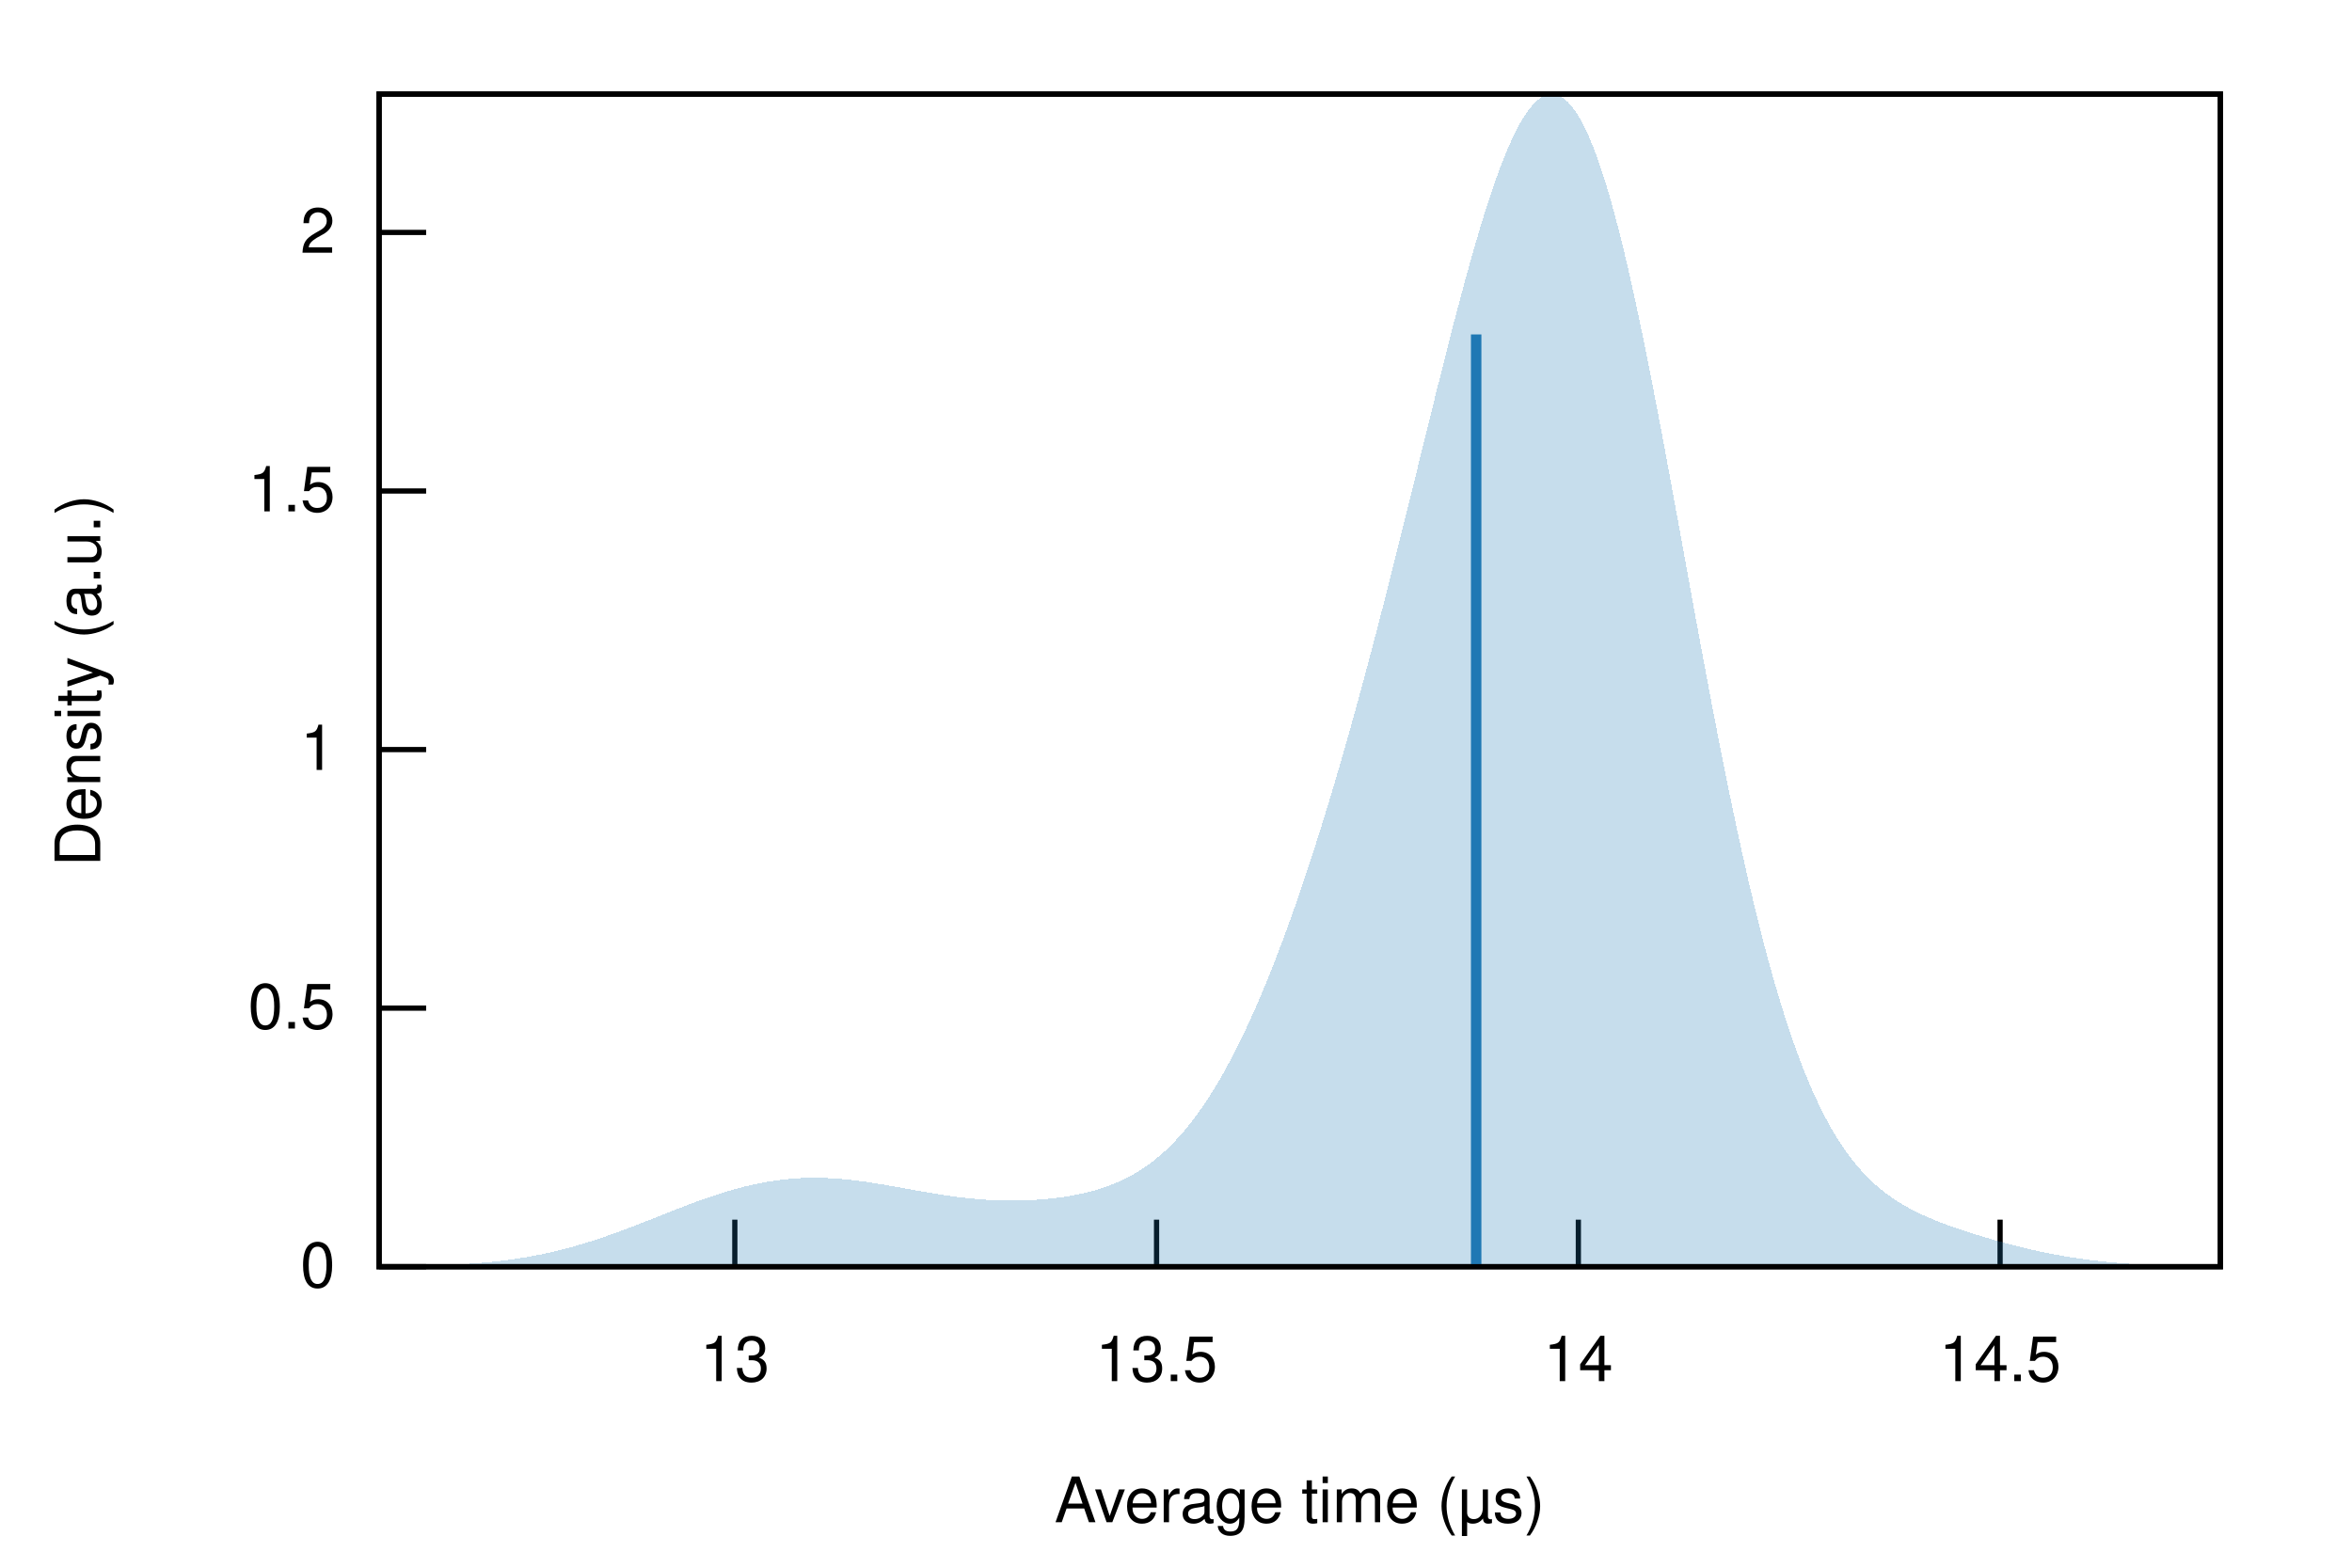
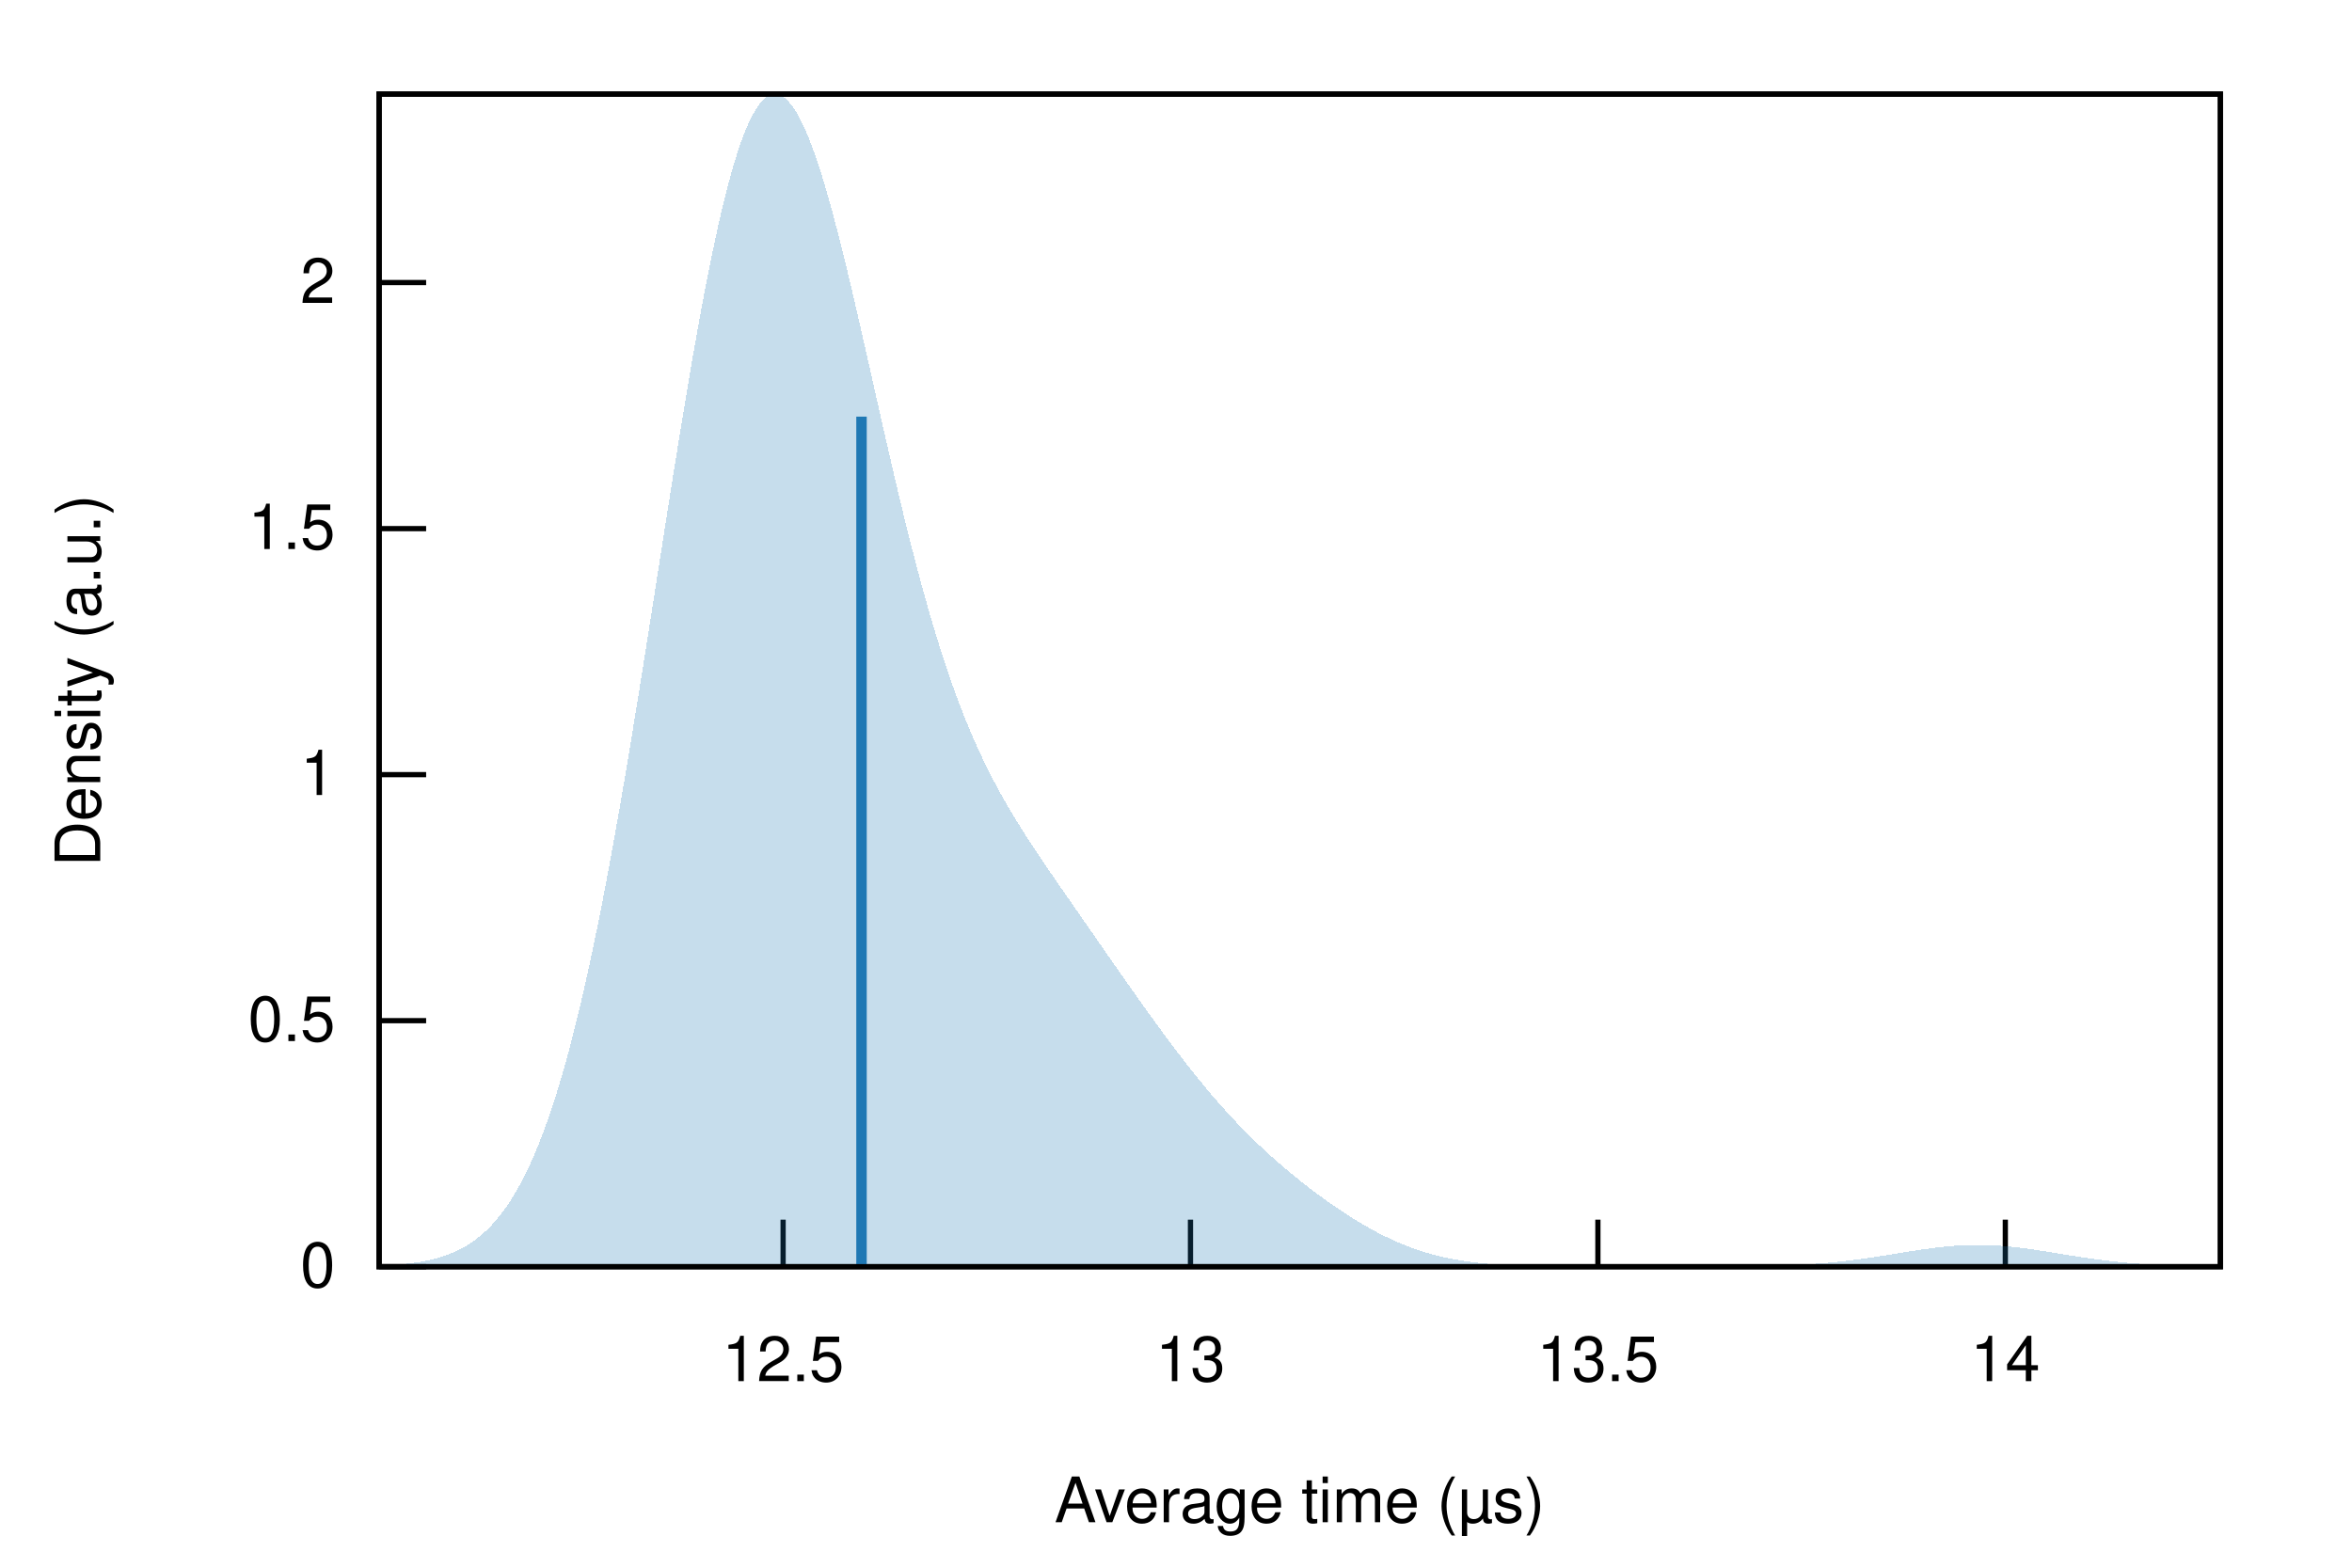
<svg xmlns="http://www.w3.org/2000/svg" xmlns:xlink="http://www.w3.org/1999/xlink" viewBox="0 0 450 300">
  <g id="gnuplot_canvas">
    <rect x="0" y="0" width="450" height="300" fill="none" />
    <defs>
      <circle id="gpDot" r="0.5" stroke-width="0.5" stroke="currentColor" />
      <path id="gpPt0" stroke-width="0.222" stroke="currentColor" d="M-1,0 h2 M0,-1 v2" />
      <path id="gpPt1" stroke-width="0.222" stroke="currentColor" d="M-1,-1 L1,1 M1,-1 L-1,1" />
      <path id="gpPt2" stroke-width="0.222" stroke="currentColor" d="M-1,0 L1,0 M0,-1 L0,1 M-1,-1 L1,1 M-1,1 L1,-1" />
      <rect id="gpPt3" stroke-width="0.222" stroke="currentColor" x="-1" y="-1" width="2" height="2" />
      <rect id="gpPt4" stroke-width="0.222" stroke="currentColor" fill="currentColor" x="-1" y="-1" width="2" height="2" />
      <circle id="gpPt5" stroke-width="0.222" stroke="currentColor" cx="0" cy="0" r="1" />
      <use xlink:href="#gpPt5" id="gpPt6" fill="currentColor" stroke="none" />
      <path id="gpPt7" stroke-width="0.222" stroke="currentColor" d="M0,-1.33 L-1.33,0.67 L1.33,0.67 z" />
      <use xlink:href="#gpPt7" id="gpPt8" fill="currentColor" stroke="none" />
      <use xlink:href="#gpPt7" id="gpPt9" stroke="currentColor" transform="rotate(180)" />
      <use xlink:href="#gpPt9" id="gpPt10" fill="currentColor" stroke="none" />
      <use xlink:href="#gpPt3" id="gpPt11" stroke="currentColor" transform="rotate(45)" />
      <use xlink:href="#gpPt11" id="gpPt12" fill="currentColor" stroke="none" />
      <path id="gpPt13" stroke-width="0.222" stroke="currentColor" d="M0,1.330 L1.265,0.411 L0.782,-1.067 L-0.782,-1.076 L-1.265,0.411 z" />
      <use xlink:href="#gpPt13" id="gpPt14" fill="currentColor" stroke="none" />
      <filter id="textbox" filterUnits="objectBoundingBox" x="0" y="0" height="1" width="1">
        <feFlood flood-color="white" flood-opacity="1" result="bgnd" />
        <feComposite in="SourceGraphic" in2="bgnd" operator="atop" />
      </filter>
      <filter id="greybox" filterUnits="objectBoundingBox" x="0" y="0" height="1" width="1">
        <feFlood flood-color="lightgrey" flood-opacity="1" result="grey" />
        <feComposite in="SourceGraphic" in2="grey" operator="atop" />
      </filter>
    </defs>
    <g fill="none" color="white" stroke="currentColor" stroke-width="1.00" stroke-linecap="butt" stroke-linejoin="miter">
</g>
    <g fill="none" color="black" stroke="currentColor" stroke-width="1.00" stroke-linecap="butt" stroke-linejoin="miter">
      <path stroke="black" d="M72.53,242.40 L81.53,242.40  " />
      <g transform="translate(64.14,246.30)" stroke="none" fill="black" font-family="Helvetica" font-size="12.00" text-anchor="end">
        <text>
          <tspan font-family="Helvetica"> 0</tspan>
        </text>
      </g>
    </g>
    <g fill="none" color="black" stroke="currentColor" stroke-width="1.00" stroke-linecap="butt" stroke-linejoin="miter">
-       <path stroke="black" d="M72.53,192.92 L81.53,192.92  " />
-       <g transform="translate(64.14,196.82)" stroke="none" fill="black" font-family="Helvetica" font-size="12.00" text-anchor="end">
+       <path stroke="black" d="M72.53,195.32 L81.53,195.32  " />
+       <g transform="translate(64.14,199.22)" stroke="none" fill="black" font-family="Helvetica" font-size="12.00" text-anchor="end">
        <text>
          <tspan font-family="Helvetica"> 0.5</tspan>
        </text>
      </g>
    </g>
    <g fill="none" color="black" stroke="currentColor" stroke-width="1.00" stroke-linecap="butt" stroke-linejoin="miter">
-       <path stroke="black" d="M72.53,143.44 L81.53,143.44  " />
-       <g transform="translate(64.14,147.34)" stroke="none" fill="black" font-family="Helvetica" font-size="12.00" text-anchor="end">
+       <path stroke="black" d="M72.53,148.24 L81.53,148.24  " />
+       <g transform="translate(64.14,152.14)" stroke="none" fill="black" font-family="Helvetica" font-size="12.00" text-anchor="end">
        <text>
          <tspan font-family="Helvetica"> 1</tspan>
        </text>
      </g>
    </g>
    <g fill="none" color="black" stroke="currentColor" stroke-width="1.00" stroke-linecap="butt" stroke-linejoin="miter">
-       <path stroke="black" d="M72.53,93.96 L81.53,93.96  " />
-       <g transform="translate(64.14,97.86)" stroke="none" fill="black" font-family="Helvetica" font-size="12.00" text-anchor="end">
+       <path stroke="black" d="M72.53,101.16 L81.53,101.16  " />
+       <g transform="translate(64.14,105.06)" stroke="none" fill="black" font-family="Helvetica" font-size="12.00" text-anchor="end">
        <text>
          <tspan font-family="Helvetica"> 1.5</tspan>
        </text>
      </g>
    </g>
    <g fill="none" color="black" stroke="currentColor" stroke-width="1.00" stroke-linecap="butt" stroke-linejoin="miter">
-       <path stroke="black" d="M72.53,44.48 L81.53,44.48  " />
-       <g transform="translate(64.14,48.38)" stroke="none" fill="black" font-family="Helvetica" font-size="12.00" text-anchor="end">
+       <path stroke="black" d="M72.53,54.07 L81.53,54.07  " />
+       <g transform="translate(64.14,57.97)" stroke="none" fill="black" font-family="Helvetica" font-size="12.00" text-anchor="end">
        <text>
          <tspan font-family="Helvetica"> 2</tspan>
        </text>
      </g>
    </g>
    <g fill="none" color="black" stroke="currentColor" stroke-width="1.00" stroke-linecap="butt" stroke-linejoin="miter">
-       <path stroke="black" d="M140.59,242.40 L140.59,233.40  " />
-       <g transform="translate(140.59,264.30)" stroke="none" fill="black" font-family="Helvetica" font-size="12.00" text-anchor="middle">
+       <path stroke="black" d="M149.83,242.40 L149.83,233.40  " />
+       <g transform="translate(149.83,264.30)" stroke="none" fill="black" font-family="Helvetica" font-size="12.00" text-anchor="middle">
+         <text>
+           <tspan font-family="Helvetica"> 12.5</tspan>
+         </text>
+       </g>
+     </g>
+     <g fill="none" color="black" stroke="currentColor" stroke-width="1.00" stroke-linecap="butt" stroke-linejoin="miter">
+       <path stroke="black" d="M227.77,242.40 L227.77,233.40  " />
+       <g transform="translate(227.77,264.30)" stroke="none" fill="black" font-family="Helvetica" font-size="12.00" text-anchor="middle">
        <text>
          <tspan font-family="Helvetica"> 13</tspan>
        </text>
      </g>
    </g>
    <g fill="none" color="black" stroke="currentColor" stroke-width="1.00" stroke-linecap="butt" stroke-linejoin="miter">
-       <path stroke="black" d="M221.28,242.40 L221.28,233.40  " />
-       <g transform="translate(221.28,264.30)" stroke="none" fill="black" font-family="Helvetica" font-size="12.00" text-anchor="middle">
+       <path stroke="black" d="M305.72,242.40 L305.72,233.40  " />
+       <g transform="translate(305.72,264.30)" stroke="none" fill="black" font-family="Helvetica" font-size="12.00" text-anchor="middle">
        <text>
          <tspan font-family="Helvetica"> 13.5</tspan>
        </text>
      </g>
    </g>
    <g fill="none" color="black" stroke="currentColor" stroke-width="1.00" stroke-linecap="butt" stroke-linejoin="miter">
-       <path stroke="black" d="M301.98,242.40 L301.98,233.40  " />
-       <g transform="translate(301.98,264.30)" stroke="none" fill="black" font-family="Helvetica" font-size="12.00" text-anchor="middle">
+       <path stroke="black" d="M383.67,242.40 L383.67,233.40  " />
+       <g transform="translate(383.67,264.30)" stroke="none" fill="black" font-family="Helvetica" font-size="12.00" text-anchor="middle">
        <text>
          <tspan font-family="Helvetica"> 14</tspan>
-         </text>
-       </g>
-     </g>
-     <g fill="none" color="black" stroke="currentColor" stroke-width="1.00" stroke-linecap="butt" stroke-linejoin="miter">
-       <path stroke="black" d="M382.67,242.40 L382.67,233.40  " />
-       <g transform="translate(382.67,264.30)" stroke="none" fill="black" font-family="Helvetica" font-size="12.00" text-anchor="middle">
-         <text>
-           <tspan font-family="Helvetica"> 14.5</tspan>
        </text>
      </g>
    </g>
    <g fill="none" color="black" stroke="currentColor" stroke-width="1.00" stroke-linecap="butt" stroke-linejoin="miter">
</g>
    <g fill="none" color="black" stroke="currentColor" stroke-width="1.00" stroke-linecap="butt" stroke-linejoin="miter">
      <path stroke="black" d="M72.53,18.01 L72.53,242.40 L424.82,242.40 L424.82,18.01 L72.53,18.01 Z  " />
    </g>
    <g fill="none" color="black" stroke="currentColor" stroke-width="1.00" stroke-linecap="butt" stroke-linejoin="miter">
</g>
    <g id="gnuplot_plot_1">
      <g fill="none" color="black" stroke="currentColor" stroke-width="1.00" stroke-linecap="butt" stroke-linejoin="miter">
        <g stroke="none" shape-rendering="crispEdges">
-           <polygon fill="rgb( 31, 120, 180)" fill-opacity="0.25" points="72.53,242.35 73.24,242.35 73.94,242.34 74.65,242.33 75.35,242.33 76.06,242.32 76.77,242.31 77.47,242.30 78.18,242.28 78.88,242.27 79.59,242.26 80.30,242.24 81.00,242.22 81.71,242.21 82.41,242.18 83.12,242.16 83.83,242.14 84.53,242.11 85.24,242.08 85.94,242.05 86.65,242.02 87.36,241.98 88.06,241.94 88.77,241.90 89.47,241.85 90.18,241.81 90.89,241.75 91.59,241.70 92.30,241.64 93.00,241.57 93.71,241.51 94.42,241.43 95.12,241.36 95.83,241.27 96.53,241.19 97.24,241.10 97.95,241.00 98.65,240.90 99.36,240.79 100.06,240.68 100.77,240.56 101.48,240.44 102.18,240.31 102.89,240.17 103.59,240.03 104.30,239.88 105.01,239.73 105.71,239.57 106.42,239.40 107.12,239.23 107.83,239.05 108.54,238.86 109.24,238.67 109.95,238.48 110.65,238.27 111.36,238.06 112.07,237.85 112.77,237.63 113.48,237.41 114.18,237.17 114.89,236.94 115.60,236.70 116.30,236.45 117.01,236.20 117.71,235.95 118.42,235.69 119.13,235.43 119.83,235.17 120.54,234.90 121.24,234.63 121.95,234.35 122.66,234.08 123.36,233.80 124.07,233.53 124.77,233.25 125.48,232.97 126.19,232.69 126.89,232.41 127.60,232.13 128.30,231.85 129.01,231.57 129.72,231.30 130.42,231.03 131.13,230.76 131.83,230.49 132.54,230.22 133.25,229.96 133.95,229.71 134.66,229.46 135.36,229.21 136.07,228.97 136.78,228.73 137.48,228.50 138.19,228.28 138.89,228.06 139.60,227.85 140.31,227.65 141.01,227.45 141.72,227.26 142.42,227.08 143.13,226.91 143.84,226.75 144.54,226.59 145.25,226.45 145.95,226.31 146.66,226.18 147.37,226.07 148.07,225.96 148.78,225.86 149.48,225.77 150.19,225.69 150.90,225.62 151.60,225.56 152.31,225.51 153.01,225.46 153.72,225.43 154.43,225.41 155.13,225.40 155.84,225.39 156.54,225.40 157.25,225.41 157.96,225.43 158.66,225.46 159.37,225.50 160.07,225.55 160.78,225.60 161.48,225.66 162.19,225.73 162.90,225.81 163.60,225.89 164.31,225.98 165.01,226.07 165.72,226.17 166.43,226.28 167.13,226.38 167.84,226.50 168.54,226.61 169.25,226.73 169.96,226.85 170.66,226.98 171.37,227.10 172.07,227.23 172.78,227.36 173.49,227.48 174.19,227.61 174.90,227.74 175.60,227.87 176.31,227.99 177.02,228.11 177.72,228.24 178.43,228.35 179.13,228.47 179.84,228.58 180.55,228.69 181.25,228.79 181.96,228.90 182.66,228.99 183.37,229.08 184.08,229.17 184.78,229.25 185.49,229.32 186.19,229.39 186.90,229.45 187.61,229.51 188.31,229.56 189.02,229.61 189.72,229.65 190.43,229.68 191.14,229.70 191.84,229.72 192.55,229.74 193.25,229.74 193.96,229.74 194.67,229.73 195.37,229.72 196.08,229.70 196.78,229.67 197.49,229.64 198.20,229.60 198.90,229.55 199.61,229.49 200.31,229.43 201.02,229.36 201.73,229.28 202.43,229.20 203.14,229.10 203.84,229.00 204.55,228.88 205.26,228.76 205.96,228.62 206.67,228.48 207.37,228.32 208.08,228.15 208.79,227.97 209.49,227.78 210.20,227.57 210.90,227.34 211.61,227.10 212.32,226.84 213.02,226.57 213.73,226.27 214.43,225.96 215.14,225.62 215.85,225.26 216.55,224.88 217.26,224.48 217.96,224.05 218.67,223.59 219.38,223.11 220.08,222.60 220.79,222.06 221.49,221.48 222.20,220.88 222.91,220.25 223.61,219.58 224.32,218.88 225.02,218.14 225.73,217.37 226.44,216.56 227.14,215.71 227.85,214.83 228.55,213.91 229.26,212.95 229.97,211.95 230.67,210.91 231.38,209.83 232.08,208.71 232.79,207.55 233.50,206.34 234.20,205.10 234.91,203.82 235.61,202.49 236.32,201.13 237.03,199.72 237.73,198.28 238.44,196.79 239.14,195.26 239.85,193.69 240.56,192.08 241.26,190.44 241.97,188.75 242.67,187.02 243.38,185.26 244.09,183.46 244.79,181.61 245.50,179.74 246.20,177.82 246.91,175.87 247.62,173.88 248.32,171.85 249.03,169.79 249.73,167.70 250.44,165.56 251.15,163.40 251.85,161.20 252.56,158.96 253.26,156.69 253.97,154.39 254.68,152.05 255.38,149.69 256.09,147.29 256.79,144.85 257.50,142.39 258.21,139.90 258.91,137.37 259.62,134.82 260.32,132.24 261.03,129.63 261.74,126.99 262.44,124.33 263.15,121.64 263.85,118.93 264.56,116.19 265.27,113.43 265.97,110.65 266.68,107.86 267.38,105.04 268.09,102.21 268.80,99.37 269.50,96.52 270.21,93.66 270.91,90.79 271.62,87.92 272.33,85.05 273.03,82.18 273.74,79.32 274.44,76.47 275.15,73.63 275.86,70.81 276.56,68.01 277.27,65.24 277.97,62.49 278.68,59.78 279.39,57.11 280.09,54.48 280.80,51.90 281.50,49.37 282.21,46.90 282.92,44.50 283.62,42.17 284.33,39.91 285.03,37.73 285.74,35.64 286.45,33.64 287.15,31.73 287.86,29.93 288.56,28.23 289.27,26.65 289.98,25.19 290.68,23.85 291.39,22.63 292.09,21.55 292.80,20.61 293.51,19.80 294.21,19.14 294.92,18.63 295.62,18.27 296.33,18.06 297.04,18.01 297.74,18.12 298.45,18.39 299.15,18.82 299.86,19.41 300.57,20.16 301.27,21.08 301.98,22.16 302.68,23.40 303.39,24.80 304.10,26.36 304.80,28.08 305.51,29.95 306.21,31.96 306.92,34.13 307.63,36.44 308.33,38.88 309.04,41.46 309.74,44.16 310.45,46.99 311.16,49.94 311.86,52.99 312.57,56.15 313.27,59.41 313.98,62.76 314.69,66.19 315.39,69.70 316.10,73.28 316.80,76.92 317.51,80.62 318.22,84.36 318.92,88.15 319.63,91.96 320.33,95.80 321.04,99.67 321.75,103.54 322.45,107.41 323.16,111.29 323.86,115.15 324.57,119.00 325.28,122.83 325.98,126.63 326.69,130.39 327.39,134.12 328.10,137.80 328.81,141.44 329.51,145.01 330.22,148.54 330.92,151.99 331.63,155.39 332.34,158.71 333.04,161.96 333.75,165.14 334.45,168.24 335.16,171.25 335.87,174.19 336.57,177.04 337.28,179.81 337.98,182.50 338.69,185.09 339.39,187.60 340.10,190.02 340.81,192.36 341.51,194.61 342.22,196.77 342.92,198.85 343.63,200.85 344.34,202.76 345.04,204.59 345.75,206.33 346.45,208.00 347.16,209.60 347.87,211.11 348.57,212.56 349.28,213.93 349.98,215.23 350.69,216.47 351.40,217.64 352.10,218.75 352.81,219.81 353.51,220.80 354.22,221.74 354.93,222.63 355.63,223.47 356.34,224.26 357.04,225.01 357.75,225.71 358.46,226.38 359.16,227.01 359.87,227.60 360.57,228.16 361.28,228.69 361.99,229.19 362.69,229.66 363.40,230.11 364.10,230.54 364.81,230.94 365.52,231.33 366.22,231.69 366.93,232.04 367.63,232.38 368.34,232.70 369.05,233.01 369.75,233.31 370.46,233.60 371.16,233.88 371.87,234.15 372.58,234.41 373.28,234.67 373.99,234.92 374.69,235.16 375.40,235.40 376.11,235.63 376.81,235.86 377.52,236.08 378.22,236.30 378.93,236.52 379.64,236.73 380.34,236.94 381.05,237.15 381.75,237.35 382.46,237.55 383.17,237.74 383.87,237.93 384.58,238.12 385.28,238.30 385.99,238.48 386.70,238.66 387.40,238.83 388.11,238.99 388.81,239.16 389.52,239.32 390.23,239.47 390.93,239.62 391.64,239.77 392.34,239.91 393.05,240.04 393.76,240.17 394.46,240.30 395.17,240.42 395.87,240.54 396.58,240.65 397.29,240.76 397.99,240.86 398.70,240.96 399.40,241.06 400.11,241.15 400.82,241.23 401.52,241.31 402.23,241.39 402.93,241.46 403.64,241.53 404.35,241.59 405.05,241.66 405.76,241.71 406.46,241.77 407.17,241.82 407.88,241.86 408.58,241.91 409.29,241.95 409.99,241.99 410.70,242.02 411.41,242.06 412.11,242.09 412.82,242.11 413.52,242.14 414.23,242.16 414.94,242.19 415.64,242.21 416.35,242.23 417.05,242.24 417.76,242.26 418.47,242.27 419.17,242.29 419.88,242.30 420.58,242.31 421.29,242.32 422.00,242.33 422.70,242.33 423.41,242.34 424.11,242.35 424.82,242.35 424.82,242.40 424.11,242.40 423.41,242.40 422.70,242.40 422.00,242.40 421.29,242.40 420.58,242.40 419.88,242.40 419.17,242.40 418.47,242.40 417.76,242.40 417.05,242.40 416.35,242.40 415.64,242.40 414.94,242.40 414.23,242.40 413.52,242.40 412.82,242.40 412.11,242.40 411.41,242.40 410.70,242.40 409.99,242.40 409.29,242.40 408.58,242.40 407.88,242.40 407.17,242.40 406.46,242.40 405.76,242.40 405.05,242.40 404.35,242.40 403.64,242.40 402.93,242.40 402.23,242.40 401.52,242.40 400.82,242.40 400.11,242.40 399.40,242.40 398.70,242.40 397.99,242.40 397.29,242.40 396.58,242.40 395.87,242.40 395.17,242.40 394.46,242.40 393.76,242.40 393.05,242.40 392.34,242.40 391.64,242.40 390.93,242.40 390.23,242.40 389.52,242.40 388.81,242.40 388.11,242.40 387.40,242.40 386.70,242.40 385.99,242.40 385.28,242.40 384.58,242.40 383.87,242.40 383.17,242.40 382.46,242.40 381.75,242.40 381.05,242.40 380.34,242.40 379.64,242.40 378.93,242.40 378.22,242.40 377.52,242.40 376.81,242.40 376.11,242.40 375.40,242.40 374.69,242.40 373.99,242.40 373.28,242.40 372.58,242.40 371.87,242.40 371.16,242.40 370.46,242.40 369.75,242.40 369.05,242.40 368.34,242.40 367.63,242.40 366.93,242.40 366.22,242.40 365.52,242.40 364.81,242.40 364.10,242.40 363.40,242.40 362.69,242.40 361.99,242.40 361.28,242.40 360.57,242.40 359.87,242.40 359.16,242.40 358.46,242.40 357.75,242.40 357.04,242.40 356.34,242.40 355.63,242.40 354.93,242.40 354.22,242.40 353.51,242.40 352.81,242.40 352.10,242.40 351.40,242.40 350.69,242.40 349.98,242.40 349.28,242.40 348.57,242.40 347.87,242.40 347.16,242.40 346.45,242.40 345.75,242.40 345.04,242.40 344.34,242.40 343.63,242.40 342.92,242.40 342.22,242.40 341.51,242.40 340.81,242.40 340.10,242.40 339.39,242.40 338.69,242.40 337.98,242.40 337.28,242.40 336.57,242.40 335.87,242.40 335.16,242.40 334.45,242.40 333.75,242.40 333.04,242.40 332.34,242.40 331.63,242.40 330.92,242.40 330.22,242.40 329.51,242.40 328.81,242.40 328.10,242.40 327.39,242.40 326.69,242.40 325.98,242.40 325.28,242.40 324.57,242.40 323.86,242.40 323.16,242.40 322.45,242.40 321.75,242.40 321.04,242.40 320.33,242.40 319.63,242.40 318.92,242.40 318.22,242.40 317.51,242.40 316.80,242.40 316.10,242.40 315.39,242.40 314.69,242.40 313.98,242.40 313.27,242.40 312.57,242.40 311.86,242.40 311.16,242.40 310.45,242.40 309.74,242.40 309.04,242.40 308.33,242.40 307.63,242.40 306.92,242.40 306.21,242.40 305.51,242.40 304.80,242.40 304.10,242.40 303.39,242.40 302.68,242.40 301.98,242.40 301.27,242.40 300.57,242.40 299.86,242.40 299.15,242.40 298.45,242.40 297.74,242.40 297.04,242.40 296.33,242.40 295.62,242.40 294.92,242.40 294.21,242.40 293.51,242.40 292.80,242.40 292.09,242.40 291.39,242.40 290.68,242.40 289.98,242.40 289.27,242.40 288.56,242.40 287.86,242.40 287.15,242.40 286.45,242.40 285.74,242.40 285.03,242.40 284.33,242.40 283.62,242.40 282.92,242.40 282.21,242.40 281.50,242.40 280.80,242.40 280.09,242.40 279.39,242.40 278.68,242.40 277.97,242.40 277.27,242.40 276.56,242.40 275.86,242.40 275.15,242.40 274.44,242.40 273.74,242.40 273.03,242.40 272.33,242.40 271.62,242.40 270.91,242.40 270.21,242.40 269.50,242.40 268.80,242.40 268.09,242.40 267.38,242.40 266.68,242.40 265.97,242.40 265.27,242.40 264.56,242.40 263.85,242.40 263.15,242.40 262.44,242.40 261.74,242.40 261.03,242.40 260.32,242.40 259.62,242.40 258.91,242.40 258.21,242.40 257.50,242.40 256.79,242.40 256.09,242.40 255.38,242.40 254.68,242.40 253.97,242.40 253.26,242.40 252.56,242.40 251.85,242.40 251.15,242.40 250.44,242.40 249.73,242.40 249.03,242.40 248.32,242.40 247.62,242.40 246.91,242.40 246.20,242.40 245.50,242.40 244.79,242.40 244.09,242.40 243.38,242.40 242.67,242.40 241.97,242.40 241.26,242.40 240.56,242.40 239.85,242.40 239.14,242.40 238.44,242.40 237.73,242.40 237.03,242.40 236.32,242.40 235.61,242.40 234.91,242.40 234.20,242.40 233.50,242.40 232.79,242.40 232.08,242.40 231.38,242.40 230.67,242.40 229.97,242.40 229.26,242.40 228.55,242.40 227.85,242.40 227.14,242.40 226.44,242.40 225.73,242.40 225.02,242.40 224.32,242.40 223.61,242.40 222.91,242.40 222.20,242.40 221.49,242.40 220.79,242.40 220.08,242.40 219.38,242.40 218.67,242.40 217.96,242.40 217.26,242.40 216.55,242.40 215.85,242.40 215.14,242.40 214.43,242.40 213.73,242.40 213.02,242.40 212.32,242.40 211.61,242.40 210.90,242.40 210.20,242.40 209.49,242.40 208.79,242.40 208.08,242.40 207.37,242.40 206.67,242.40 205.96,242.40 205.26,242.40 204.55,242.40 203.84,242.40 203.14,242.40 202.43,242.40 201.73,242.40 201.02,242.40 200.31,242.40 199.61,242.40 198.90,242.40 198.20,242.40 197.49,242.40 196.78,242.40 196.08,242.40 195.37,242.40 194.67,242.40 193.96,242.40 193.25,242.40 192.55,242.40 191.84,242.40 191.14,242.40 190.43,242.40 189.72,242.40 189.02,242.40 188.31,242.40 187.61,242.40 186.90,242.40 186.19,242.40 185.49,242.40 184.78,242.40 184.08,242.40 183.37,242.40 182.66,242.40 181.96,242.40 181.25,242.40 180.55,242.40 179.84,242.40 179.13,242.40 178.43,242.40 177.72,242.40 177.02,242.40 176.31,242.40 175.60,242.40 174.90,242.40 174.19,242.40 173.49,242.40 172.78,242.40 172.07,242.40 171.37,242.40 170.66,242.40 169.96,242.40 169.25,242.40 168.54,242.40 167.84,242.40 167.13,242.40 166.43,242.40 165.72,242.40 165.01,242.40 164.31,242.40 163.60,242.40 162.90,242.40 162.19,242.40 161.48,242.40 160.78,242.40 160.07,242.40 159.37,242.40 158.66,242.40 157.96,242.40 157.25,242.40 156.54,242.40 155.84,242.40 155.13,242.40 154.43,242.40 153.72,242.40 153.01,242.40 152.31,242.40 151.60,242.40 150.90,242.40 150.19,242.40 149.48,242.40 148.78,242.40 148.07,242.40 147.37,242.40 146.66,242.40 145.95,242.40 145.25,242.40 144.54,242.40 143.84,242.40 143.13,242.40 142.42,242.40 141.72,242.40 141.01,242.40 140.31,242.40 139.60,242.40 138.89,242.40 138.19,242.40 137.48,242.40 136.78,242.40 136.07,242.40 135.36,242.40 134.66,242.40 133.95,242.40 133.25,242.40 132.54,242.40 131.83,242.40 131.13,242.40 130.42,242.40 129.72,242.40 129.01,242.40 128.30,242.40 127.60,242.40 126.89,242.40 126.19,242.40 125.48,242.40 124.77,242.40 124.07,242.40 123.36,242.40 122.66,242.40 121.95,242.40 121.24,242.40 120.54,242.40 119.83,242.40 119.13,242.40 118.42,242.40 117.71,242.40 117.01,242.40 116.30,242.40 115.60,242.40 114.89,242.40 114.18,242.40 113.48,242.40 112.77,242.40 112.07,242.40 111.36,242.40 110.65,242.40 109.95,242.40 109.24,242.40 108.54,242.40 107.83,242.40 107.12,242.40 106.42,242.40 105.71,242.40 105.01,242.40 104.30,242.40 103.59,242.40 102.89,242.40 102.18,242.40 101.48,242.40 100.77,242.40 100.06,242.40 99.36,242.40 98.65,242.40 97.95,242.40 97.24,242.40 96.53,242.40 95.83,242.40 95.12,242.40 94.42,242.40 93.71,242.40 93.00,242.40 92.30,242.40 91.59,242.40 90.89,242.40 90.18,242.40 89.47,242.40 88.77,242.40 88.06,242.40 87.36,242.40 86.65,242.40 85.94,242.40 85.24,242.40 84.53,242.40 83.83,242.40 83.12,242.40 82.41,242.40 81.71,242.40 81.00,242.40 80.30,242.40 79.59,242.40 78.88,242.40 78.18,242.40 77.47,242.40 76.77,242.40 76.06,242.40 75.35,242.40 74.65,242.40 73.94,242.40 73.24,242.40 72.53,242.40 " />
+           <polygon fill="rgb( 31, 120, 180)" fill-opacity="0.25" points="72.53,242.20 73.24,242.17 73.94,242.13 74.65,242.09 75.35,242.04 76.06,241.99 76.77,241.93 77.47,241.86 78.18,241.78 78.88,241.70 79.59,241.60 80.30,241.49 81.00,241.36 81.71,241.23 82.41,241.07 83.12,240.90 83.83,240.71 84.53,240.49 85.24,240.26 85.94,240.00 86.65,239.71 87.36,239.40 88.06,239.05 88.77,238.66 89.47,238.25 90.18,237.79 90.89,237.29 91.59,236.74 92.30,236.15 93.00,235.51 93.71,234.81 94.42,234.06 95.12,233.24 95.83,232.37 96.53,231.42 97.24,230.41 97.95,229.32 98.65,228.16 99.36,226.91 100.06,225.59 100.77,224.17 101.48,222.67 102.18,221.08 102.89,219.39 103.59,217.60 104.30,215.71 105.01,213.72 105.71,211.63 106.42,209.42 107.12,207.12 107.83,204.70 108.54,202.17 109.24,199.53 109.95,196.77 110.65,193.91 111.36,190.93 112.07,187.84 112.77,184.64 113.48,181.34 114.18,177.92 114.89,174.40 115.60,170.78 116.30,167.06 117.01,163.25 117.71,159.34 118.42,155.35 119.13,151.28 119.83,147.13 120.54,142.91 121.24,138.63 121.95,134.29 122.66,129.90 123.36,125.47 124.07,121.01 124.77,116.52 125.48,112.02 126.19,107.51 126.89,103.00 127.60,98.51 128.30,94.04 129.01,89.60 129.72,85.21 130.42,80.87 131.13,76.60 131.83,72.40 132.54,68.30 133.25,64.29 133.95,60.38 134.66,56.60 135.36,52.95 136.07,49.43 136.78,46.07 137.48,42.86 138.19,39.81 138.89,36.95 139.60,34.26 140.31,31.76 141.01,29.45 141.72,27.35 142.42,25.45 143.13,23.77 143.84,22.29 144.54,21.03 145.25,19.99 145.95,19.17 146.66,18.56 147.37,18.18 148.07,18.01 148.78,18.06 149.48,18.31 150.19,18.78 150.90,19.45 151.60,20.32 152.31,21.38 153.01,22.63 153.72,24.06 154.43,25.66 155.13,27.42 155.84,29.34 156.54,31.41 157.25,33.62 157.96,35.95 158.66,38.41 159.37,40.98 160.07,43.64 160.78,46.40 161.48,49.24 162.19,52.14 162.90,55.11 163.60,58.13 164.31,61.19 165.01,64.29 165.72,67.41 166.43,70.54 167.13,73.68 167.84,76.81 168.54,79.94 169.25,83.05 169.96,86.13 170.66,89.19 171.37,92.21 172.07,95.18 172.78,98.11 173.49,100.98 174.19,103.80 174.90,106.56 175.60,109.25 176.31,111.88 177.02,114.43 177.72,116.92 178.43,119.34 179.13,121.68 179.84,123.95 180.55,126.14 181.25,128.27 181.96,130.32 182.66,132.30 183.37,134.21 184.08,136.05 184.78,137.83 185.49,139.55 186.19,141.20 186.90,142.79 187.61,144.33 188.31,145.82 189.02,147.26 189.72,148.65 190.43,150.00 191.14,151.31 191.84,152.58 192.55,153.82 193.25,155.03 193.96,156.21 194.67,157.36 195.37,158.49 196.08,159.61 196.78,160.70 197.49,161.78 198.20,162.85 198.90,163.91 199.61,164.96 200.31,166.00 201.02,167.03 201.73,168.06 202.43,169.08 203.14,170.11 203.84,171.13 204.55,172.14 205.26,173.16 205.96,174.18 206.67,175.19 207.37,176.21 208.08,177.22 208.79,178.24 209.49,179.26 210.20,180.27 210.90,181.29 211.61,182.30 212.32,183.32 213.02,184.33 213.73,185.34 214.43,186.35 215.14,187.36 215.85,188.36 216.55,189.37 217.26,190.36 217.96,191.36 218.67,192.35 219.38,193.34 220.08,194.32 220.79,195.30 221.49,196.27 222.20,197.23 222.91,198.19 223.61,199.14 224.32,200.08 225.02,201.02 225.73,201.94 226.44,202.86 227.14,203.77 227.85,204.66 228.55,205.55 229.26,206.43 229.97,207.29 230.67,208.14 231.38,208.99 232.08,209.82 232.79,210.63 233.50,211.44 234.20,212.23 234.91,213.01 235.61,213.78 236.32,214.53 237.03,215.27 237.73,216.00 238.44,216.72 239.14,217.43 239.85,218.12 240.56,218.80 241.26,219.47 241.97,220.13 242.67,220.78 243.38,221.42 244.09,222.04 244.79,222.66 245.50,223.27 246.20,223.86 246.91,224.45 247.62,225.03 248.32,225.60 249.03,226.17 249.73,226.72 250.44,227.27 251.15,227.81 251.85,228.34 252.56,228.86 253.26,229.37 253.97,229.88 254.68,230.38 255.38,230.87 256.09,231.35 256.79,231.82 257.50,232.29 258.21,232.74 258.91,233.19 259.62,233.62 260.32,234.05 261.03,234.46 261.74,234.87 262.44,235.26 263.15,235.64 263.85,236.02 264.56,236.38 265.27,236.72 265.97,237.06 266.68,237.38 267.38,237.70 268.09,238.00 268.80,238.28 269.50,238.56 270.21,238.82 270.91,239.07 271.62,239.31 272.33,239.53 273.03,239.75 273.74,239.95 274.44,240.14 275.15,240.32 275.86,240.49 276.56,240.65 277.27,240.80 277.97,240.94 278.68,241.07 279.39,241.18 280.09,241.30 280.80,241.40 281.50,241.49 282.21,241.58 282.92,241.66 283.62,241.74 284.33,241.80 285.03,241.87 285.74,241.92 286.45,241.97 287.15,242.02 287.86,242.06 288.56,242.10 289.27,242.13 289.98,242.16 290.68,242.19 291.39,242.22 292.09,242.24 292.80,242.26 293.51,242.28 294.21,242.29 294.92,242.31 295.62,242.32 296.33,242.33 297.04,242.34 297.74,242.35 298.45,242.35 299.15,242.36 299.86,242.37 300.57,242.37 301.27,242.38 301.98,242.38 302.68,242.38 303.39,242.38 304.10,242.39 304.80,242.39 305.51,242.39 306.21,242.39 306.92,242.39 307.63,242.39 308.33,242.40 309.04,242.40 309.74,242.40 310.45,242.40 311.16,242.40 311.86,242.40 312.57,242.40 313.27,242.40 313.98,242.40 314.69,242.40 315.39,242.40 316.10,242.40 316.80,242.40 317.51,242.40 318.22,242.40 318.92,242.40 319.63,242.40 320.33,242.40 321.04,242.40 321.75,242.39 322.45,242.39 323.16,242.39 323.86,242.39 324.57,242.39 325.28,242.39 325.98,242.39 326.69,242.38 327.39,242.38 328.10,242.38 328.81,242.38 329.51,242.37 330.22,242.37 330.92,242.36 331.63,242.36 332.34,242.35 333.04,242.34 333.75,242.33 334.45,242.33 335.16,242.31 335.87,242.30 336.57,242.29 337.28,242.28 337.98,242.26 338.69,242.24 339.39,242.22 340.10,242.20 340.81,242.18 341.51,242.15 342.22,242.13 342.92,242.10 343.63,242.06 344.34,242.03 345.04,241.99 345.75,241.95 346.45,241.90 347.16,241.85 347.87,241.80 348.57,241.75 349.28,241.69 349.98,241.62 350.69,241.56 351.40,241.49 352.10,241.41 352.81,241.33 353.51,241.25 354.22,241.16 354.93,241.08 355.63,240.98 356.34,240.89 357.04,240.79 357.75,240.68 358.46,240.58 359.16,240.47 359.87,240.36 360.57,240.25 361.28,240.13 361.99,240.02 362.69,239.91 363.40,239.79 364.10,239.68 364.81,239.56 365.52,239.45 366.22,239.34 366.93,239.23 367.63,239.13 368.34,239.03 369.05,238.93 369.75,238.84 370.46,238.75 371.16,238.67 371.87,238.59 372.58,238.52 373.28,238.46 373.99,238.40 374.69,238.36 375.40,238.32 376.11,238.28 376.81,238.26 377.52,238.25 378.22,238.24 378.93,238.24 379.64,238.26 380.34,238.27 381.05,238.30 381.75,238.34 382.46,238.38 383.17,238.44 383.87,238.50 384.58,238.56 385.28,238.64 385.99,238.72 386.70,238.80 387.40,238.89 388.11,238.99 388.81,239.09 389.52,239.19 390.23,239.30 390.93,239.41 391.64,239.52 392.34,239.63 393.05,239.75 393.76,239.86 394.46,239.98 395.17,240.09 395.87,240.21 396.58,240.32 397.29,240.43 397.99,240.54 398.70,240.64 399.40,240.75 400.11,240.85 400.82,240.95 401.52,241.04 402.23,241.13 402.93,241.22 403.64,241.30 404.35,241.38 405.05,241.46 405.76,241.53 406.46,241.60 407.17,241.66 407.88,241.72 408.58,241.78 409.29,241.83 409.99,241.88 410.70,241.93 411.41,241.97 412.11,242.01 412.82,242.05 413.52,242.08 414.23,242.12 414.94,242.14 415.64,242.17 416.35,242.19 417.05,242.22 417.76,242.24 418.47,242.25 419.17,242.27 419.88,242.29 420.58,242.30 421.29,242.31 422.00,242.32 422.70,242.33 423.41,242.34 424.11,242.35 424.82,242.35 424.82,242.40 424.11,242.40 423.41,242.40 422.70,242.40 422.00,242.40 421.29,242.40 420.58,242.40 419.88,242.40 419.17,242.40 418.47,242.40 417.76,242.40 417.05,242.40 416.35,242.40 415.64,242.40 414.94,242.40 414.23,242.40 413.52,242.40 412.82,242.40 412.11,242.40 411.41,242.40 410.70,242.40 409.99,242.40 409.29,242.40 408.58,242.40 407.88,242.40 407.17,242.40 406.46,242.40 405.76,242.40 405.05,242.40 404.35,242.40 403.64,242.40 402.93,242.40 402.23,242.40 401.52,242.40 400.82,242.40 400.11,242.40 399.40,242.40 398.70,242.40 397.99,242.40 397.29,242.40 396.58,242.40 395.87,242.40 395.17,242.40 394.46,242.40 393.76,242.40 393.05,242.40 392.34,242.40 391.64,242.40 390.93,242.40 390.23,242.40 389.52,242.40 388.81,242.40 388.11,242.40 387.40,242.40 386.70,242.40 385.99,242.40 385.28,242.40 384.58,242.40 383.87,242.40 383.17,242.40 382.46,242.40 381.75,242.40 381.05,242.40 380.34,242.40 379.64,242.40 378.93,242.40 378.22,242.40 377.52,242.40 376.81,242.40 376.11,242.40 375.40,242.40 374.69,242.40 373.99,242.40 373.28,242.40 372.58,242.40 371.87,242.40 371.16,242.40 370.46,242.40 369.75,242.40 369.05,242.40 368.34,242.40 367.63,242.40 366.93,242.40 366.22,242.40 365.52,242.40 364.81,242.40 364.10,242.40 363.40,242.40 362.69,242.40 361.99,242.40 361.28,242.40 360.57,242.40 359.87,242.40 359.16,242.40 358.46,242.40 357.75,242.40 357.04,242.40 356.34,242.40 355.63,242.40 354.93,242.40 354.22,242.40 353.51,242.40 352.81,242.40 352.10,242.40 351.40,242.40 350.69,242.40 349.98,242.40 349.28,242.40 348.57,242.40 347.87,242.40 347.16,242.40 346.45,242.40 345.75,242.40 345.04,242.40 344.34,242.40 343.63,242.40 342.92,242.40 342.22,242.40 341.51,242.40 340.81,242.40 340.10,242.40 339.39,242.40 338.69,242.40 337.98,242.40 337.28,242.40 336.57,242.40 335.87,242.40 335.16,242.40 334.45,242.40 333.75,242.40 333.04,242.40 332.34,242.40 331.63,242.40 330.92,242.40 330.22,242.40 329.51,242.40 328.81,242.40 328.10,242.40 327.39,242.40 326.69,242.40 325.98,242.40 325.28,242.40 324.57,242.40 323.86,242.40 323.16,242.40 322.45,242.40 321.75,242.40 321.04,242.40 320.33,242.40 319.63,242.40 318.92,242.40 318.22,242.40 317.51,242.40 316.80,242.40 316.10,242.40 315.39,242.40 314.69,242.40 313.98,242.40 313.27,242.40 312.57,242.40 311.86,242.40 311.16,242.40 310.45,242.40 309.74,242.40 309.04,242.40 308.33,242.40 307.63,242.40 306.92,242.40 306.21,242.40 305.51,242.40 304.80,242.40 304.10,242.40 303.39,242.40 302.68,242.40 301.98,242.40 301.27,242.40 300.57,242.40 299.86,242.40 299.15,242.40 298.45,242.40 297.74,242.40 297.04,242.40 296.33,242.40 295.62,242.40 294.92,242.40 294.21,242.40 293.51,242.40 292.80,242.40 292.09,242.40 291.39,242.40 290.68,242.40 289.98,242.40 289.27,242.40 288.56,242.40 287.86,242.40 287.15,242.40 286.45,242.40 285.74,242.40 285.03,242.40 284.33,242.40 283.62,242.40 282.92,242.40 282.21,242.40 281.50,242.40 280.80,242.40 280.09,242.40 279.39,242.40 278.68,242.40 277.97,242.40 277.27,242.40 276.56,242.40 275.86,242.40 275.15,242.40 274.44,242.40 273.74,242.40 273.03,242.40 272.33,242.40 271.62,242.40 270.91,242.40 270.21,242.40 269.50,242.40 268.80,242.40 268.09,242.40 267.38,242.40 266.68,242.40 265.97,242.40 265.27,242.40 264.56,242.40 263.85,242.40 263.15,242.40 262.44,242.40 261.74,242.40 261.03,242.40 260.32,242.40 259.62,242.40 258.91,242.40 258.21,242.40 257.50,242.40 256.79,242.40 256.09,242.40 255.38,242.40 254.68,242.40 253.97,242.40 253.26,242.40 252.56,242.40 251.85,242.40 251.15,242.40 250.44,242.40 249.73,242.40 249.03,242.40 248.32,242.40 247.62,242.40 246.91,242.40 246.20,242.40 245.50,242.40 244.79,242.40 244.09,242.40 243.38,242.40 242.67,242.40 241.97,242.40 241.26,242.40 240.56,242.40 239.85,242.40 239.14,242.40 238.44,242.40 237.73,242.40 237.03,242.40 236.32,242.40 235.61,242.40 234.91,242.40 234.20,242.40 233.50,242.40 232.79,242.40 232.08,242.40 231.38,242.40 230.67,242.40 229.97,242.40 229.26,242.40 228.55,242.40 227.85,242.40 227.14,242.40 226.44,242.40 225.73,242.40 225.02,242.40 224.32,242.40 223.61,242.40 222.91,242.40 222.20,242.40 221.49,242.40 220.79,242.40 220.08,242.40 219.38,242.40 218.67,242.40 217.96,242.40 217.26,242.40 216.55,242.40 215.85,242.40 215.14,242.40 214.43,242.40 213.73,242.40 213.02,242.40 212.32,242.40 211.61,242.40 210.90,242.40 210.20,242.40 209.49,242.40 208.79,242.40 208.08,242.40 207.37,242.40 206.67,242.40 205.96,242.40 205.26,242.40 204.55,242.40 203.84,242.40 203.14,242.40 202.43,242.40 201.73,242.40 201.02,242.40 200.31,242.40 199.61,242.40 198.90,242.40 198.20,242.40 197.49,242.40 196.78,242.40 196.08,242.40 195.37,242.40 194.67,242.40 193.96,242.40 193.25,242.40 192.55,242.40 191.84,242.40 191.14,242.40 190.43,242.40 189.72,242.40 189.02,242.40 188.31,242.40 187.61,242.40 186.90,242.40 186.19,242.40 185.49,242.40 184.78,242.40 184.08,242.40 183.37,242.40 182.66,242.40 181.96,242.40 181.25,242.40 180.55,242.40 179.84,242.40 179.13,242.40 178.43,242.40 177.72,242.40 177.02,242.40 176.31,242.40 175.60,242.40 174.90,242.40 174.19,242.40 173.49,242.40 172.78,242.40 172.07,242.40 171.37,242.40 170.66,242.40 169.96,242.40 169.25,242.40 168.54,242.40 167.84,242.40 167.13,242.40 166.43,242.40 165.72,242.40 165.01,242.40 164.31,242.40 163.60,242.40 162.90,242.40 162.19,242.40 161.48,242.40 160.78,242.40 160.07,242.40 159.37,242.40 158.66,242.40 157.96,242.40 157.25,242.40 156.54,242.40 155.84,242.40 155.13,242.40 154.43,242.40 153.72,242.40 153.01,242.40 152.31,242.40 151.60,242.40 150.90,242.40 150.19,242.40 149.48,242.40 148.78,242.40 148.07,242.40 147.37,242.40 146.66,242.40 145.95,242.40 145.25,242.40 144.54,242.40 143.84,242.40 143.13,242.40 142.42,242.40 141.72,242.40 141.01,242.40 140.31,242.40 139.60,242.40 138.89,242.40 138.19,242.40 137.48,242.40 136.78,242.40 136.07,242.40 135.36,242.40 134.66,242.40 133.95,242.40 133.25,242.40 132.54,242.40 131.83,242.40 131.13,242.40 130.42,242.40 129.72,242.40 129.01,242.40 128.30,242.40 127.60,242.40 126.89,242.40 126.19,242.40 125.48,242.40 124.77,242.40 124.07,242.40 123.36,242.40 122.66,242.40 121.95,242.40 121.24,242.40 120.54,242.40 119.83,242.40 119.13,242.40 118.42,242.40 117.71,242.40 117.01,242.40 116.30,242.40 115.60,242.40 114.89,242.40 114.18,242.40 113.48,242.40 112.77,242.40 112.07,242.40 111.36,242.40 110.65,242.40 109.95,242.40 109.24,242.40 108.54,242.40 107.83,242.40 107.12,242.40 106.42,242.40 105.71,242.40 105.01,242.40 104.30,242.40 103.59,242.40 102.89,242.40 102.18,242.40 101.48,242.40 100.77,242.40 100.06,242.40 99.36,242.40 98.65,242.40 97.95,242.40 97.24,242.40 96.53,242.40 95.83,242.40 95.12,242.40 94.42,242.40 93.71,242.40 93.00,242.40 92.30,242.40 91.59,242.40 90.89,242.40 90.18,242.40 89.47,242.40 88.77,242.40 88.06,242.40 87.36,242.40 86.65,242.40 85.94,242.40 85.24,242.40 84.53,242.40 83.83,242.40 83.12,242.40 82.41,242.40 81.71,242.40 81.00,242.40 80.30,242.40 79.59,242.40 78.88,242.40 78.18,242.40 77.47,242.40 76.77,242.40 76.06,242.40 75.35,242.40 74.65,242.40 73.94,242.40 73.24,242.40 72.53,242.40 " />
        </g>
      </g>
    </g>
    <g id="gnuplot_plot_2">
      <g fill="none" color="white" stroke="rgb( 31, 120, 180)" stroke-width="2.00" stroke-linecap="butt" stroke-linejoin="miter">
</g>
      <g fill="none" color="black" stroke="currentColor" stroke-width="2.00" stroke-linecap="butt" stroke-linejoin="miter">
-         <path stroke="rgb( 31, 120, 180)" d="M282.43,242.40 L282.43,64.00  " />
+         <path stroke="rgb( 31, 120, 180)" d="M164.83,242.40 L164.83,79.73  " />
      </g>
    </g>
    <g fill="none" color="black" stroke="currentColor" stroke-width="2.00" stroke-linecap="butt" stroke-linejoin="miter">
</g>
    <g fill="none" color="black" stroke="black" stroke-width="1.00" stroke-linecap="butt" stroke-linejoin="miter">
</g>
    <g fill="none" color="black" stroke="currentColor" stroke-width="1.00" stroke-linecap="butt" stroke-linejoin="miter">
      <path stroke="black" d="M72.53,18.01 L72.53,242.40 L424.82,242.40 L424.82,18.01 L72.53,18.01 Z  " />
      <g transform="translate(19.18,130.21) rotate(270.00)" stroke="none" fill="black" font-family="Helvetica" font-size="12.00" text-anchor="middle">
        <text>
          <tspan font-family="Helvetica">Density (a.u.)</tspan>
        </text>
      </g>
    </g>
    <g fill="none" color="black" stroke="currentColor" stroke-width="1.00" stroke-linecap="butt" stroke-linejoin="miter">
      <g transform="translate(248.67,291.30)" stroke="none" fill="black" font-family="Helvetica" font-size="12.00" text-anchor="middle">
        <text>
          <tspan font-family="Helvetica">Average time (µs)</tspan>
        </text>
      </g>
    </g>
    <g fill="none" color="black" stroke="currentColor" stroke-width="1.00" stroke-linecap="butt" stroke-linejoin="miter">
</g>
    <g fill="none" color="black" stroke="currentColor" stroke-width="1.00" stroke-linecap="butt" stroke-linejoin="miter">
</g>
  </g>
</svg>
